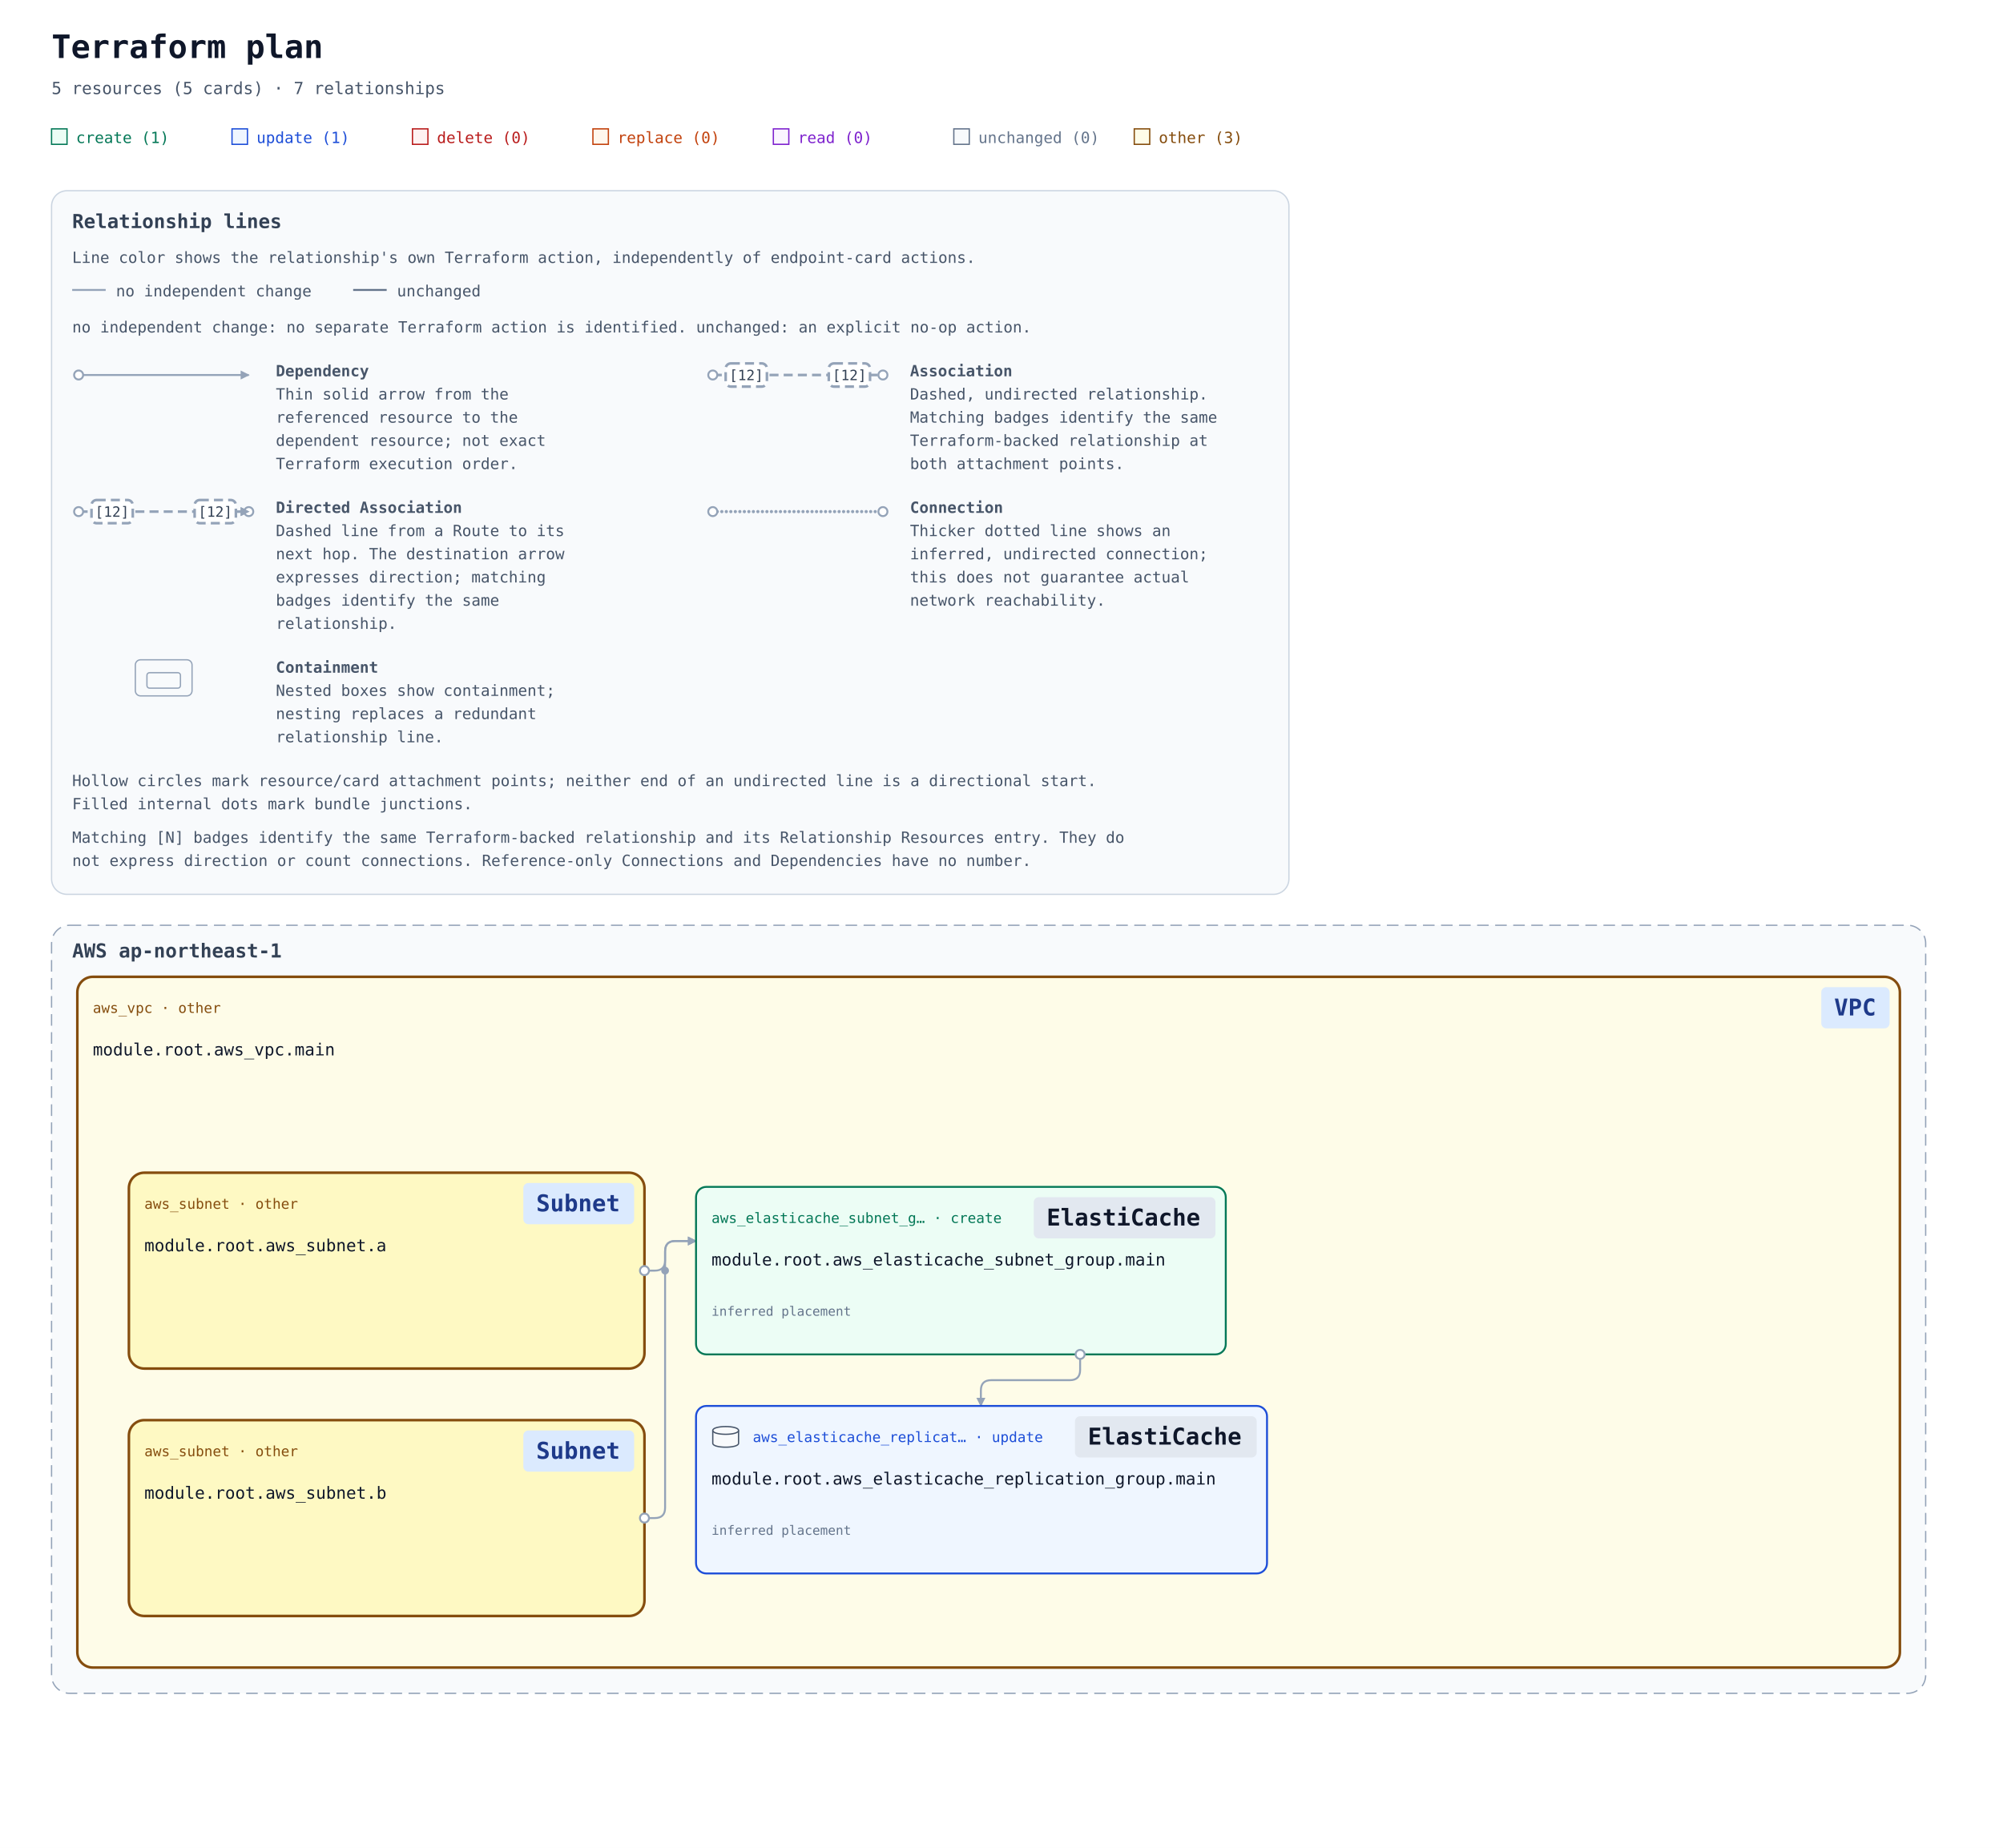
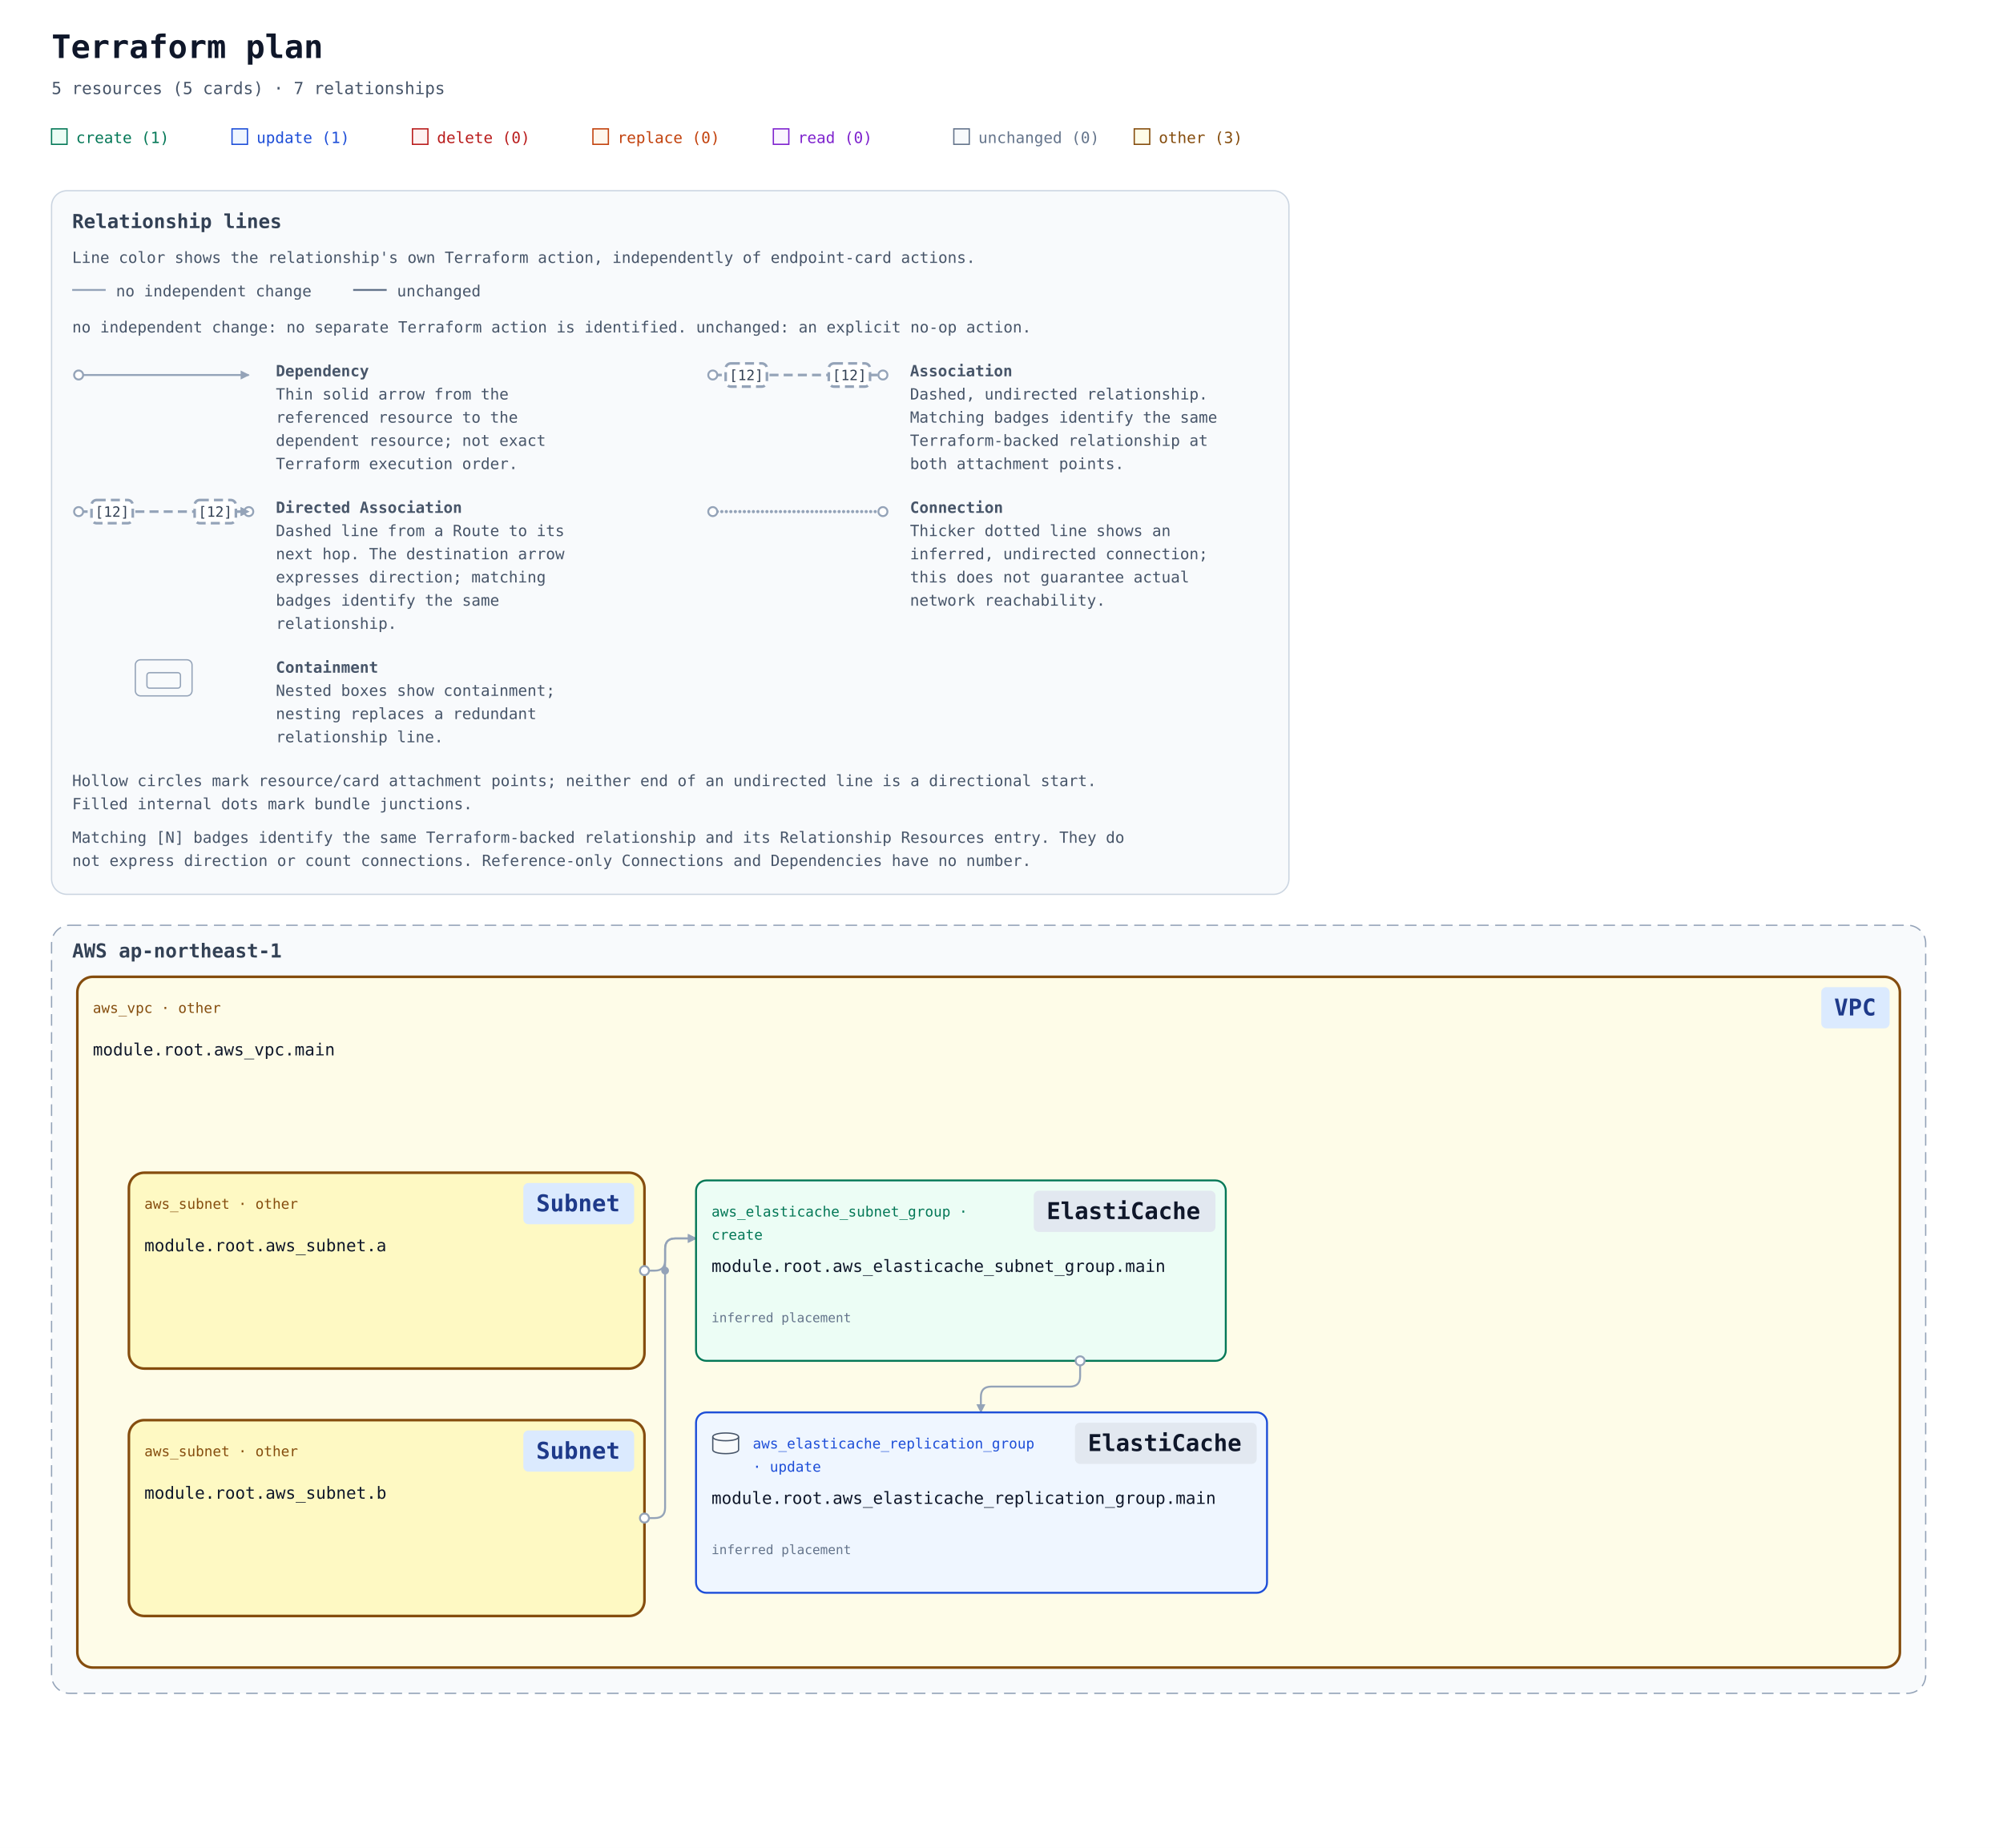
<svg xmlns="http://www.w3.org/2000/svg" width="1554" height="1434" viewBox="0 0 1554 1434" role="img" aria-labelledby="title description">
  <defs>
    <marker id="arrow" viewBox="0 0 10 10" refX="9" refY="5" markerWidth="7" markerHeight="7" markerUnits="userSpaceOnUse" orient="auto-start-reverse">
      <path d="M 0 0 L 10 5 L 0 10 z" fill="#94a3b8" />
    </marker>
    <mask id="container-occlusion-0" maskUnits="userSpaceOnUse" maskContentUnits="userSpaceOnUse" x="0" y="0" width="1554" height="876" style="mask-type:luminance">
      <rect width="1554" height="876" fill="white" />
      <rect data-occluder="resource-6177735f7375626e65742e61-current" x="98" y="350" width="404" height="156" rx="14" fill="black" />
    </mask>
    <mask id="container-occlusion-1" maskUnits="userSpaceOnUse" maskContentUnits="userSpaceOnUse" x="0" y="0" width="1554" height="876" style="mask-type:luminance">
      <rect width="1554" height="876" fill="white" />
      <rect data-occluder="resource-6177735f7375626e65742e61-current" x="98" y="350" width="404" height="156" rx="14" fill="black" />
      <rect data-occluder="resource-6177735f7375626e65742e62-current" x="98" y="542" width="404" height="156" rx="14" fill="black" />
    </mask>
    <mask id="container-occlusion-2" maskUnits="userSpaceOnUse" maskContentUnits="userSpaceOnUse" x="0" y="0" width="1554" height="876" style="mask-type:luminance">
      <rect width="1554" height="876" fill="white" />
      <rect data-occluder="resource-6177735f7375626e65742e62-current" x="98" y="542" width="404" height="156" rx="14" fill="black" />
    </mask>
  </defs>
  <rect width="100%" height="100%" fill="#ffffff" />
  <g font-family="ui-monospace, SFMono-Regular, Consolas, monospace">
    <text x="40" y="45" font-size="25" font-weight="700" fill="#0f172a">Terraform plan</text>
    <text x="40" y="73" font-size="13" fill="#475569">5 resources (5 cards) · 7 relationships</text>
    <rect x="40" y="100" width="12" height="12" fill="#ecfdf5" stroke="#047857" />
    <text x="59" y="111" font-size="12" fill="#047857">create (1)</text>
    <rect x="180" y="100" width="12" height="12" fill="#eff6ff" stroke="#1d4ed8" />
    <text x="199" y="111" font-size="12" fill="#1d4ed8">update (1)</text>
    <rect x="320" y="100" width="12" height="12" fill="#fef2f2" stroke="#b91c1c" />
    <text x="339" y="111" font-size="12" fill="#b91c1c">delete (0)</text>
    <rect x="460" y="100" width="12" height="12" fill="#fff7ed" stroke="#c2410c" />
    <text x="479" y="111" font-size="12" fill="#c2410c">replace (0)</text>
    <rect x="600" y="100" width="12" height="12" fill="#faf5ff" stroke="#7e22ce" />
    <text x="619" y="111" font-size="12" fill="#7e22ce">read (0)</text>
    <rect x="740" y="100" width="12" height="12" fill="#f8fafc" stroke="#64748b" />
    <text x="759" y="111" font-size="12" fill="#64748b">unchanged (0)</text>
    <rect x="880" y="100" width="12" height="12" fill="#fefce8" stroke="#854d0e" />
    <text x="899" y="111" font-size="12" fill="#854d0e">other (3)</text>
    <g id="relationship-legend" font-size="12" fill="#475569" transform="translate(40 148)">
      <rect width="960" height="546" rx="12" fill="#f8fafc" stroke="#cbd5e1" />
      <text x="16" y="29" font-size="15" font-weight="700" fill="#334155">Relationship lines</text>
      <text x="16" y="56">Line color shows the relationship's own Terraform action, independently of endpoint-card actions.</text>
      <path data-legend-action="none" d="M 16 77 H 42" fill="none" stroke="#94a3b8" stroke-width="1.5" />
      <text x="50" y="82">no independent change</text>
      <path data-legend-action="unchanged" d="M 234 77 H 260" fill="none" stroke="#64748b" stroke-width="1.5" />
      <text x="268" y="82">unchanged</text>
      <text x="16" y="110">no independent change: no separate Terraform action is identified. unchanged: an explicit no-op action.</text>
      <g data-legend-entry="dependency" transform="translate(0 132)">
        <g data-legend-sample="dependency">
          <path data-legend-kind="dependency" data-directionality="directed" d="M 21 11 H 153" fill="none" stroke="#94a3b8" stroke-width="1.5" marker-end="url(#arrow)" />
          <circle data-legend-endpoint="source" cx="21" cy="11" r="3.5" fill="#ffffff" stroke="#94a3b8" stroke-width="1.5" />
        </g>
        <text x="174" y="12" font-weight="700">Dependency</text>
        <text x="174" y="30">Thin solid arrow from the</text>
        <text x="174" y="48">referenced resource to the</text>
        <text x="174" y="66">dependent resource; not exact</text>
        <text x="174" y="84">Terraform execution order.</text>
      </g>
      <g data-legend-entry="association" transform="translate(492 132)">
        <g data-legend-sample="association">
          <path data-legend-kind="association" data-directionality="undirected" d="M 21 11 H 153" fill="none" stroke="#94a3b8" stroke-width="2" stroke-dasharray="7 4" />
          <circle data-legend-endpoint="source" cx="21" cy="11" r="3.5" fill="#ffffff" stroke="#94a3b8" stroke-width="1.5" />
          <circle data-legend-endpoint="target" cx="153" cy="11" r="3.5" fill="#ffffff" stroke="#94a3b8" stroke-width="1.5" />
          <g data-legend-badge="source">
            <rect x="31" y="2" width="32" height="18" rx="4" fill="#ffffff" stroke="#94a3b8" stroke-width="2" stroke-dasharray="7 4" />
            <text x="47" y="15" text-anchor="middle" font-size="11" fill="#334155">[12]</text>
          </g>
          <g data-legend-badge="target">
            <rect x="111" y="2" width="32" height="18" rx="4" fill="#ffffff" stroke="#94a3b8" stroke-width="2" stroke-dasharray="7 4" />
            <text x="127" y="15" text-anchor="middle" font-size="11" fill="#334155">[12]</text>
          </g>
        </g>
        <text x="174" y="12" font-weight="700">Association</text>
        <text x="174" y="30">Dashed, undirected relationship.</text>
        <text x="174" y="48">Matching badges identify the same</text>
        <text x="174" y="66">Terraform-backed relationship at</text>
        <text x="174" y="84">both attachment points.</text>
      </g>
      <g data-legend-entry="directed-association" transform="translate(0 238)">
        <g data-legend-sample="directed-association">
          <path data-legend-kind="directed-association" data-directionality="directed" d="M 21 11 H 153" fill="none" stroke="#94a3b8" stroke-width="2" stroke-dasharray="7 4" marker-end="url(#arrow)" />
          <circle data-legend-endpoint="source" cx="21" cy="11" r="3.5" fill="#ffffff" stroke="#94a3b8" stroke-width="1.5" />
          <circle data-legend-endpoint="target" cx="153" cy="11" r="3.5" fill="#ffffff" stroke="#94a3b8" stroke-width="1.5" />
          <path data-legend-arrow="true" d="M 146.7 7.5 L 153.7 11 L 146.7 14.5 Z" fill="#94a3b8" />
          <g data-legend-badge="source">
            <rect x="31" y="2" width="32" height="18" rx="4" fill="#ffffff" stroke="#94a3b8" stroke-width="2" stroke-dasharray="7 4" />
            <text x="47" y="15" text-anchor="middle" font-size="11" fill="#334155">[12]</text>
          </g>
          <g data-legend-badge="target">
            <rect x="111" y="2" width="32" height="18" rx="4" fill="#ffffff" stroke="#94a3b8" stroke-width="2" stroke-dasharray="7 4" />
            <text x="127" y="15" text-anchor="middle" font-size="11" fill="#334155">[12]</text>
          </g>
        </g>
        <text x="174" y="12" font-weight="700">Directed Association</text>
        <text x="174" y="30">Dashed line from a Route to its</text>
        <text x="174" y="48">next hop. The destination arrow</text>
        <text x="174" y="66">expresses direction; matching</text>
        <text x="174" y="84">badges identify the same</text>
        <text x="174" y="102">relationship.</text>
      </g>
      <g data-legend-entry="connection" transform="translate(492 238)">
        <g data-legend-sample="connection">
          <path data-legend-kind="connection" data-directionality="undirected" d="M 21 11 H 153" fill="none" stroke="#94a3b8" stroke-width="2.5" stroke-dasharray="0 3.5" stroke-linecap="round" />
          <circle data-legend-endpoint="source" cx="21" cy="11" r="3.5" fill="#ffffff" stroke="#94a3b8" stroke-width="1.5" />
          <circle data-legend-endpoint="target" cx="153" cy="11" r="3.5" fill="#ffffff" stroke="#94a3b8" stroke-width="1.5" />
        </g>
        <text x="174" y="12" font-weight="700">Connection</text>
        <text x="174" y="30">Thicker dotted line shows an</text>
        <text x="174" y="48">inferred, undirected connection;</text>
        <text x="174" y="66">this does not guarantee actual</text>
        <text x="174" y="84">network reachability.</text>
      </g>
      <g data-legend-entry="containment" transform="translate(0 362)">
        <g data-legend-sample="containment">
          <g data-legend-kind="containment" fill="none" stroke="#94a3b8">
            <rect x="65" y="2" width="44" height="28" rx="4" />
            <rect x="74" y="12" width="26" height="12" rx="2" />
          </g>
        </g>
        <text x="174" y="12" font-weight="700">Containment</text>
        <text x="174" y="30">Nested boxes show containment;</text>
        <text x="174" y="48">nesting replaces a redundant</text>
        <text x="174" y="66">relationship line.</text>
      </g>
      <text x="16" y="462">Hollow circles mark resource/card attachment points; neither end of an undirected line is a directional start.</text>
      <text x="16" y="480">Filled internal dots mark bundle junctions.</text>
      <text x="16" y="506">Matching [N] badges identify the same Terraform-backed relationship and its Relationship Resources entry. They do</text>
      <text x="16" y="524">not express direction or count connections. Reference-only Connections and Dependencies have no number.</text>
    </g>
    <g transform="translate(0 558)">
      <g data-architecture="true" transform="translate(0 0)">
        <g data-deployment-scope="true" data-scope-provider="AWS" data-region="ap-northeast-1">
          <rect x="40" y="160" width="1454" height="596" rx="14" fill="#f8fafc" stroke="#94a3b8" stroke-dasharray="9 5" />
          <text x="56" y="185" font-size="15" font-weight="700" fill="#334155">AWS ap-northeast-1</text>
        </g>
        <g data-container="resource-6177735f7670632e6d61696e-current">
          <rect x="60" y="200" width="1414" height="536" rx="12" fill="#fefce8" stroke="#854d0e" stroke-width="2" data-mode="managed" />
        </g>
        <g data-container="resource-6177735f7375626e65742e61-current">
          <rect x="100" y="352" width="400" height="152" rx="12" fill="#fef9c3" stroke="#854d0e" stroke-width="2" data-mode="managed" />
        </g>
        <g data-container="resource-6177735f7375626e65742e62-current">
          <rect x="100" y="544" width="400" height="152" rx="12" fill="#fef9c3" stroke="#854d0e" stroke-width="2" data-mode="managed" />
        </g>
-         <path d="M 838 493 L 838 505 Q 838 513 830 513 L 769 513 Q 761 513 761 521 L 761 533 " data-edge-kind="dependency" data-directionality="directed" data-source="resource-6177735f656c6173746963616368655f7375626e65745f67726f75702e6d61696e-current" data-target="resource-6177735f656c6173746963616368655f7265706c69636174696f6e5f67726f75702e6d61696e-current" fill="none" stroke="#94a3b8" stroke-width="1.5" stroke-linejoin="round" marker-end="url(#arrow)" mask="url(#container-occlusion-1)" />
-         <path d="M 500 428 L 508 428 Q 516 428 516 420 L 516 413 Q 516 405 524 405 L 540 405 " data-edge-kind="dependency" data-directionality="directed" data-source="resource-6177735f7375626e65742e61-current" data-target="resource-6177735f656c6173746963616368655f7375626e65745f67726f75702e6d61696e-current" fill="none" stroke="#94a3b8" stroke-width="1.5" stroke-linejoin="round" marker-end="url(#arrow)" mask="url(#container-occlusion-2)" />
-         <path d="M 500 620 L 508 620 Q 516 620 516 612 L 516 413 Q 516 405 524 405 L 540 405 " data-edge-kind="dependency" data-directionality="directed" data-source="resource-6177735f7375626e65742e62-current" data-target="resource-6177735f656c6173746963616368655f7375626e65745f67726f75702e6d61696e-current" fill="none" stroke="#94a3b8" stroke-width="1.5" stroke-linejoin="round" marker-end="url(#arrow)" mask="url(#container-occlusion-0)" />
+         <path d="M 838 498 L 838 510 Q 838 518 830 518 L 769 518 Q 761 518 761 526 L 761 538 " data-edge-kind="dependency" data-directionality="directed" data-source="resource-6177735f656c6173746963616368655f7375626e65745f67726f75702e6d61696e-current" data-target="resource-6177735f656c6173746963616368655f7265706c69636174696f6e5f67726f75702e6d61696e-current" fill="none" stroke="#94a3b8" stroke-width="1.5" stroke-linejoin="round" marker-end="url(#arrow)" mask="url(#container-occlusion-1)" />
+         <path d="M 500 428 L 508 428 Q 516 428 516 420 L 516 411 Q 516 403 524 403 L 540 403 " data-edge-kind="dependency" data-directionality="directed" data-source="resource-6177735f7375626e65742e61-current" data-target="resource-6177735f656c6173746963616368655f7375626e65745f67726f75702e6d61696e-current" fill="none" stroke="#94a3b8" stroke-width="1.5" stroke-linejoin="round" marker-end="url(#arrow)" mask="url(#container-occlusion-2)" />
+         <path d="M 500 620 L 508 620 Q 516 620 516 612 L 516 411 Q 516 403 524 403 L 540 403 " data-edge-kind="dependency" data-directionality="directed" data-source="resource-6177735f7375626e65742e62-current" data-target="resource-6177735f656c6173746963616368655f7375626e65745f67726f75702e6d61696e-current" fill="none" stroke="#94a3b8" stroke-width="1.5" stroke-linejoin="round" marker-end="url(#arrow)" mask="url(#container-occlusion-0)" />
        <g data-edge-kind="containment" data-source="resource-6177735f7670632e6d61696e-current" data-target="resource-6177735f7375626e65742e61-current" />
        <g data-edge-kind="containment" data-source="resource-6177735f7670632e6d61696e-current" data-target="resource-6177735f7375626e65742e62-current" />
        <g data-edge-kind="containment" data-source="resource-6177735f7670632e6d61696e-current" data-target="resource-6177735f656c6173746963616368655f7375626e65745f67726f75702e6d61696e-current" />
        <g data-edge-kind="containment" data-source="resource-6177735f7670632e6d61696e-current" data-target="resource-6177735f656c6173746963616368655f7265706c69636174696f6e5f67726f75702e6d61696e-current" />
        <circle data-junction-edges="[[&quot;resource-6177735f7375626e65742e61-current&quot;,&quot;resource-6177735f656c6173746963616368655f7375626e65745f67726f75702e6d61696e-current&quot;]]" cx="516" cy="428" r="3" fill="#94a3b8" mask="url(#container-occlusion-2)" />
        <g id="resource-6177735f656c6173746963616368655f7265706c69636174696f6e5f67726f75702e6d61696e-current" data-architecture-id="terraform:6177735f656c6173746963616368655f7265706c69636174696f6e5f67726f75702e6d61696e-current" data-qualified-address="module.root.aws_elasticache_replication_group.main" data-terraform-address="aws_elasticache_replication_group.main">
-           <rect x="540" y="533" width="443" height="130" rx="8" fill="#eff6ff" stroke="#1d4ed8" stroke-width="1.5" data-mode="managed" />
-           <text x="584" y="561" font-size="11" fill="#1d4ed8">aws_elasticache_replicat… · update</text>
-           <rect data-service-badge="true" data-service-category="neutral" data-service-full-name="Amazon ElastiCache" data-display-name="ElastiCache" x="834" y="541" width="141" height="32" rx="4" fill="#e2e8f0" />
-           <text data-service-name="true" x="844" y="563" font-size="18" font-weight="700" fill="#0f172a" xml:space="preserve">ElastiCache</text>
-           <g data-role-shape="data-store" transform="translate(552 548)" role="img" aria-label="Visual role: data-store" pointer-events="none" fill="#f8fafc" stroke="#475569" stroke-width="1">
+           <rect x="540" y="538" width="443" height="140" rx="8" fill="#eff6ff" stroke="#1d4ed8" stroke-width="1.5" data-mode="managed" />
+           <text data-resource-type-heading="true" x="584" y="566" font-size="11" fill="#1d4ed8" xml:space="preserve">aws_elasticache_replication_group </text>
+           <text data-resource-type-heading="true" x="584" y="584" font-size="11" fill="#1d4ed8" xml:space="preserve">· update</text>
+           <rect data-service-badge="true" data-service-category="neutral" data-service-full-name="Amazon ElastiCache" data-display-name="ElastiCache" x="834" y="546" width="141" height="32" rx="4" fill="#e2e8f0" />
+           <text data-service-name="true" x="844" y="568" font-size="18" font-weight="700" fill="#0f172a" xml:space="preserve">ElastiCache</text>
+           <g data-role-shape="data-store" transform="translate(552 553)" role="img" aria-label="Visual role: data-store" pointer-events="none" fill="#f8fafc" stroke="#475569" stroke-width="1">
            <path d="M1 4 C1 0 21 0 21 4 V14 C21 18 1 18 1 14 Z" />
            <path d="M1 4 C1 8 21 8 21 4" fill="none" />
          </g>
-           <text x="552" y="594" font-size="13" fill="#0f172a" xml:space="preserve">module.root.aws_elasticache_replication_group.main</text>
-           <text x="552" y="651" font-size="10" fill="#64748b" />
-           <text x="552" y="633" font-size="10" fill="#64748b" data-placement="inferred">inferred placement</text>
+           <text x="552" y="609" font-size="13" fill="#0f172a" xml:space="preserve">module.root.aws_elasticache_replication_group.main</text>
+           <text x="552" y="666" font-size="10" fill="#64748b" />
+           <text x="552" y="648" font-size="10" fill="#64748b" data-placement="inferred">inferred placement</text>
        </g>
        <g id="resource-6177735f656c6173746963616368655f7375626e65745f67726f75702e6d61696e-current" data-architecture-id="terraform:6177735f656c6173746963616368655f7375626e65745f67726f75702e6d61696e-current" data-qualified-address="module.root.aws_elasticache_subnet_group.main" data-terraform-address="aws_elasticache_subnet_group.main">
-           <rect x="540" y="363" width="411" height="130" rx="8" fill="#ecfdf5" stroke="#047857" stroke-width="1.5" data-mode="managed" />
-           <text x="552" y="391" font-size="11" fill="#047857">aws_elasticache_subnet_g… · create</text>
-           <rect data-service-badge="true" data-service-category="neutral" data-service-full-name="Amazon ElastiCache" data-display-name="ElastiCache" x="802" y="371" width="141" height="32" rx="4" fill="#e2e8f0" />
-           <text data-service-name="true" x="812" y="393" font-size="18" font-weight="700" fill="#0f172a" xml:space="preserve">ElastiCache</text>
-           <text x="552" y="424" font-size="13" fill="#0f172a" xml:space="preserve">module.root.aws_elasticache_subnet_group.main</text>
-           <text x="552" y="481" font-size="10" fill="#64748b" />
-           <text x="552" y="463" font-size="10" fill="#64748b" data-placement="inferred">inferred placement</text>
+           <rect x="540" y="358" width="411" height="140" rx="8" fill="#ecfdf5" stroke="#047857" stroke-width="1.5" data-mode="managed" />
+           <text data-resource-type-heading="true" x="552" y="386" font-size="11" fill="#047857" xml:space="preserve">aws_elasticache_subnet_group · </text>
+           <text data-resource-type-heading="true" x="552" y="404" font-size="11" fill="#047857" xml:space="preserve">create</text>
+           <rect data-service-badge="true" data-service-category="neutral" data-service-full-name="Amazon ElastiCache" data-display-name="ElastiCache" x="802" y="366" width="141" height="32" rx="4" fill="#e2e8f0" />
+           <text data-service-name="true" x="812" y="388" font-size="18" font-weight="700" fill="#0f172a" xml:space="preserve">ElastiCache</text>
+           <text x="552" y="429" font-size="13" fill="#0f172a" xml:space="preserve">module.root.aws_elasticache_subnet_group.main</text>
+           <text x="552" y="486" font-size="10" fill="#64748b" />
+           <text x="552" y="468" font-size="10" fill="#64748b" data-placement="inferred">inferred placement</text>
        </g>
        <g id="resource-6177735f7375626e65742e61-current" data-architecture-id="terraform:6177735f7375626e65742e61-current" data-qualified-address="module.root.aws_subnet.a" data-terraform-address="aws_subnet.a">
-           <text x="112" y="380" font-size="11" fill="#854d0e">aws_subnet · other</text>
+           <text data-resource-type-heading="true" x="112" y="380" font-size="11" fill="#854d0e" xml:space="preserve">aws_subnet · other</text>
          <rect data-service-badge="true" data-service-category="network" data-service-full-name="Amazon VPC" data-display-name="Subnet" x="406" y="360" width="86" height="32" rx="4" fill="#dbeafe" />
          <text data-service-name="true" x="416" y="382" font-size="18" font-weight="700" fill="#1e3a8a" xml:space="preserve">Subnet</text>
          <text x="112" y="413" font-size="13" fill="#0f172a" xml:space="preserve">module.root.aws_subnet.a</text>
          <text x="112" y="452" font-size="10" fill="#64748b" />
        </g>
        <g id="resource-6177735f7375626e65742e62-current" data-architecture-id="terraform:6177735f7375626e65742e62-current" data-qualified-address="module.root.aws_subnet.b" data-terraform-address="aws_subnet.b">
-           <text x="112" y="572" font-size="11" fill="#854d0e">aws_subnet · other</text>
+           <text data-resource-type-heading="true" x="112" y="572" font-size="11" fill="#854d0e" xml:space="preserve">aws_subnet · other</text>
          <rect data-service-badge="true" data-service-category="network" data-service-full-name="Amazon VPC" data-display-name="Subnet" x="406" y="552" width="86" height="32" rx="4" fill="#dbeafe" />
          <text data-service-name="true" x="416" y="574" font-size="18" font-weight="700" fill="#1e3a8a" xml:space="preserve">Subnet</text>
          <text x="112" y="605" font-size="13" fill="#0f172a" xml:space="preserve">module.root.aws_subnet.b</text>
          <text x="112" y="644" font-size="10" fill="#64748b" />
        </g>
        <g id="resource-6177735f7670632e6d61696e-current" data-architecture-id="terraform:6177735f7670632e6d61696e-current" data-qualified-address="module.root.aws_vpc.main" data-terraform-address="aws_vpc.main">
-           <text x="72" y="228" font-size="11" fill="#854d0e">aws_vpc · other</text>
+           <text data-resource-type-heading="true" x="72" y="228" font-size="11" fill="#854d0e" xml:space="preserve">aws_vpc · other</text>
          <rect data-service-badge="true" data-service-category="network" data-service-full-name="Amazon VPC" data-display-name="VPC" x="1413" y="208" width="53" height="32" rx="4" fill="#dbeafe" />
          <text data-service-name="true" x="1423" y="230" font-size="18" font-weight="700" fill="#1e3a8a" xml:space="preserve">VPC</text>
          <text x="72" y="261" font-size="13" fill="#0f172a" xml:space="preserve">module.root.aws_vpc.main</text>
          <text x="72" y="300" font-size="10" fill="#64748b" />
        </g>
        <g data-endpoints="true" data-source="resource-6177735f656c6173746963616368655f7375626e65745f67726f75702e6d61696e-current" data-target="resource-6177735f656c6173746963616368655f7265706c69636174696f6e5f67726f75702e6d61696e-current" aria-hidden="true">
-           <circle data-endpoint="source" cx="838" cy="493" r="3.5" fill="#ffffff" stroke="#94a3b8" stroke-width="1.5" />
+           <circle data-endpoint="source" cx="838" cy="498" r="3.5" fill="#ffffff" stroke="#94a3b8" stroke-width="1.5" />
        </g>
        <g data-endpoints="true" data-source="resource-6177735f7375626e65742e61-current" data-target="resource-6177735f656c6173746963616368655f7375626e65745f67726f75702e6d61696e-current" aria-hidden="true">
          <circle data-endpoint="source" cx="500" cy="428" r="3.5" fill="#ffffff" stroke="#94a3b8" stroke-width="1.5" />
        </g>
        <g data-endpoints="true" data-source="resource-6177735f7375626e65742e62-current" data-target="resource-6177735f656c6173746963616368655f7375626e65745f67726f75702e6d61696e-current" aria-hidden="true">
          <circle data-endpoint="source" cx="500" cy="620" r="3.5" fill="#ffffff" stroke="#94a3b8" stroke-width="1.5" />
        </g>
      </g>
    </g>
  </g>
</svg>
